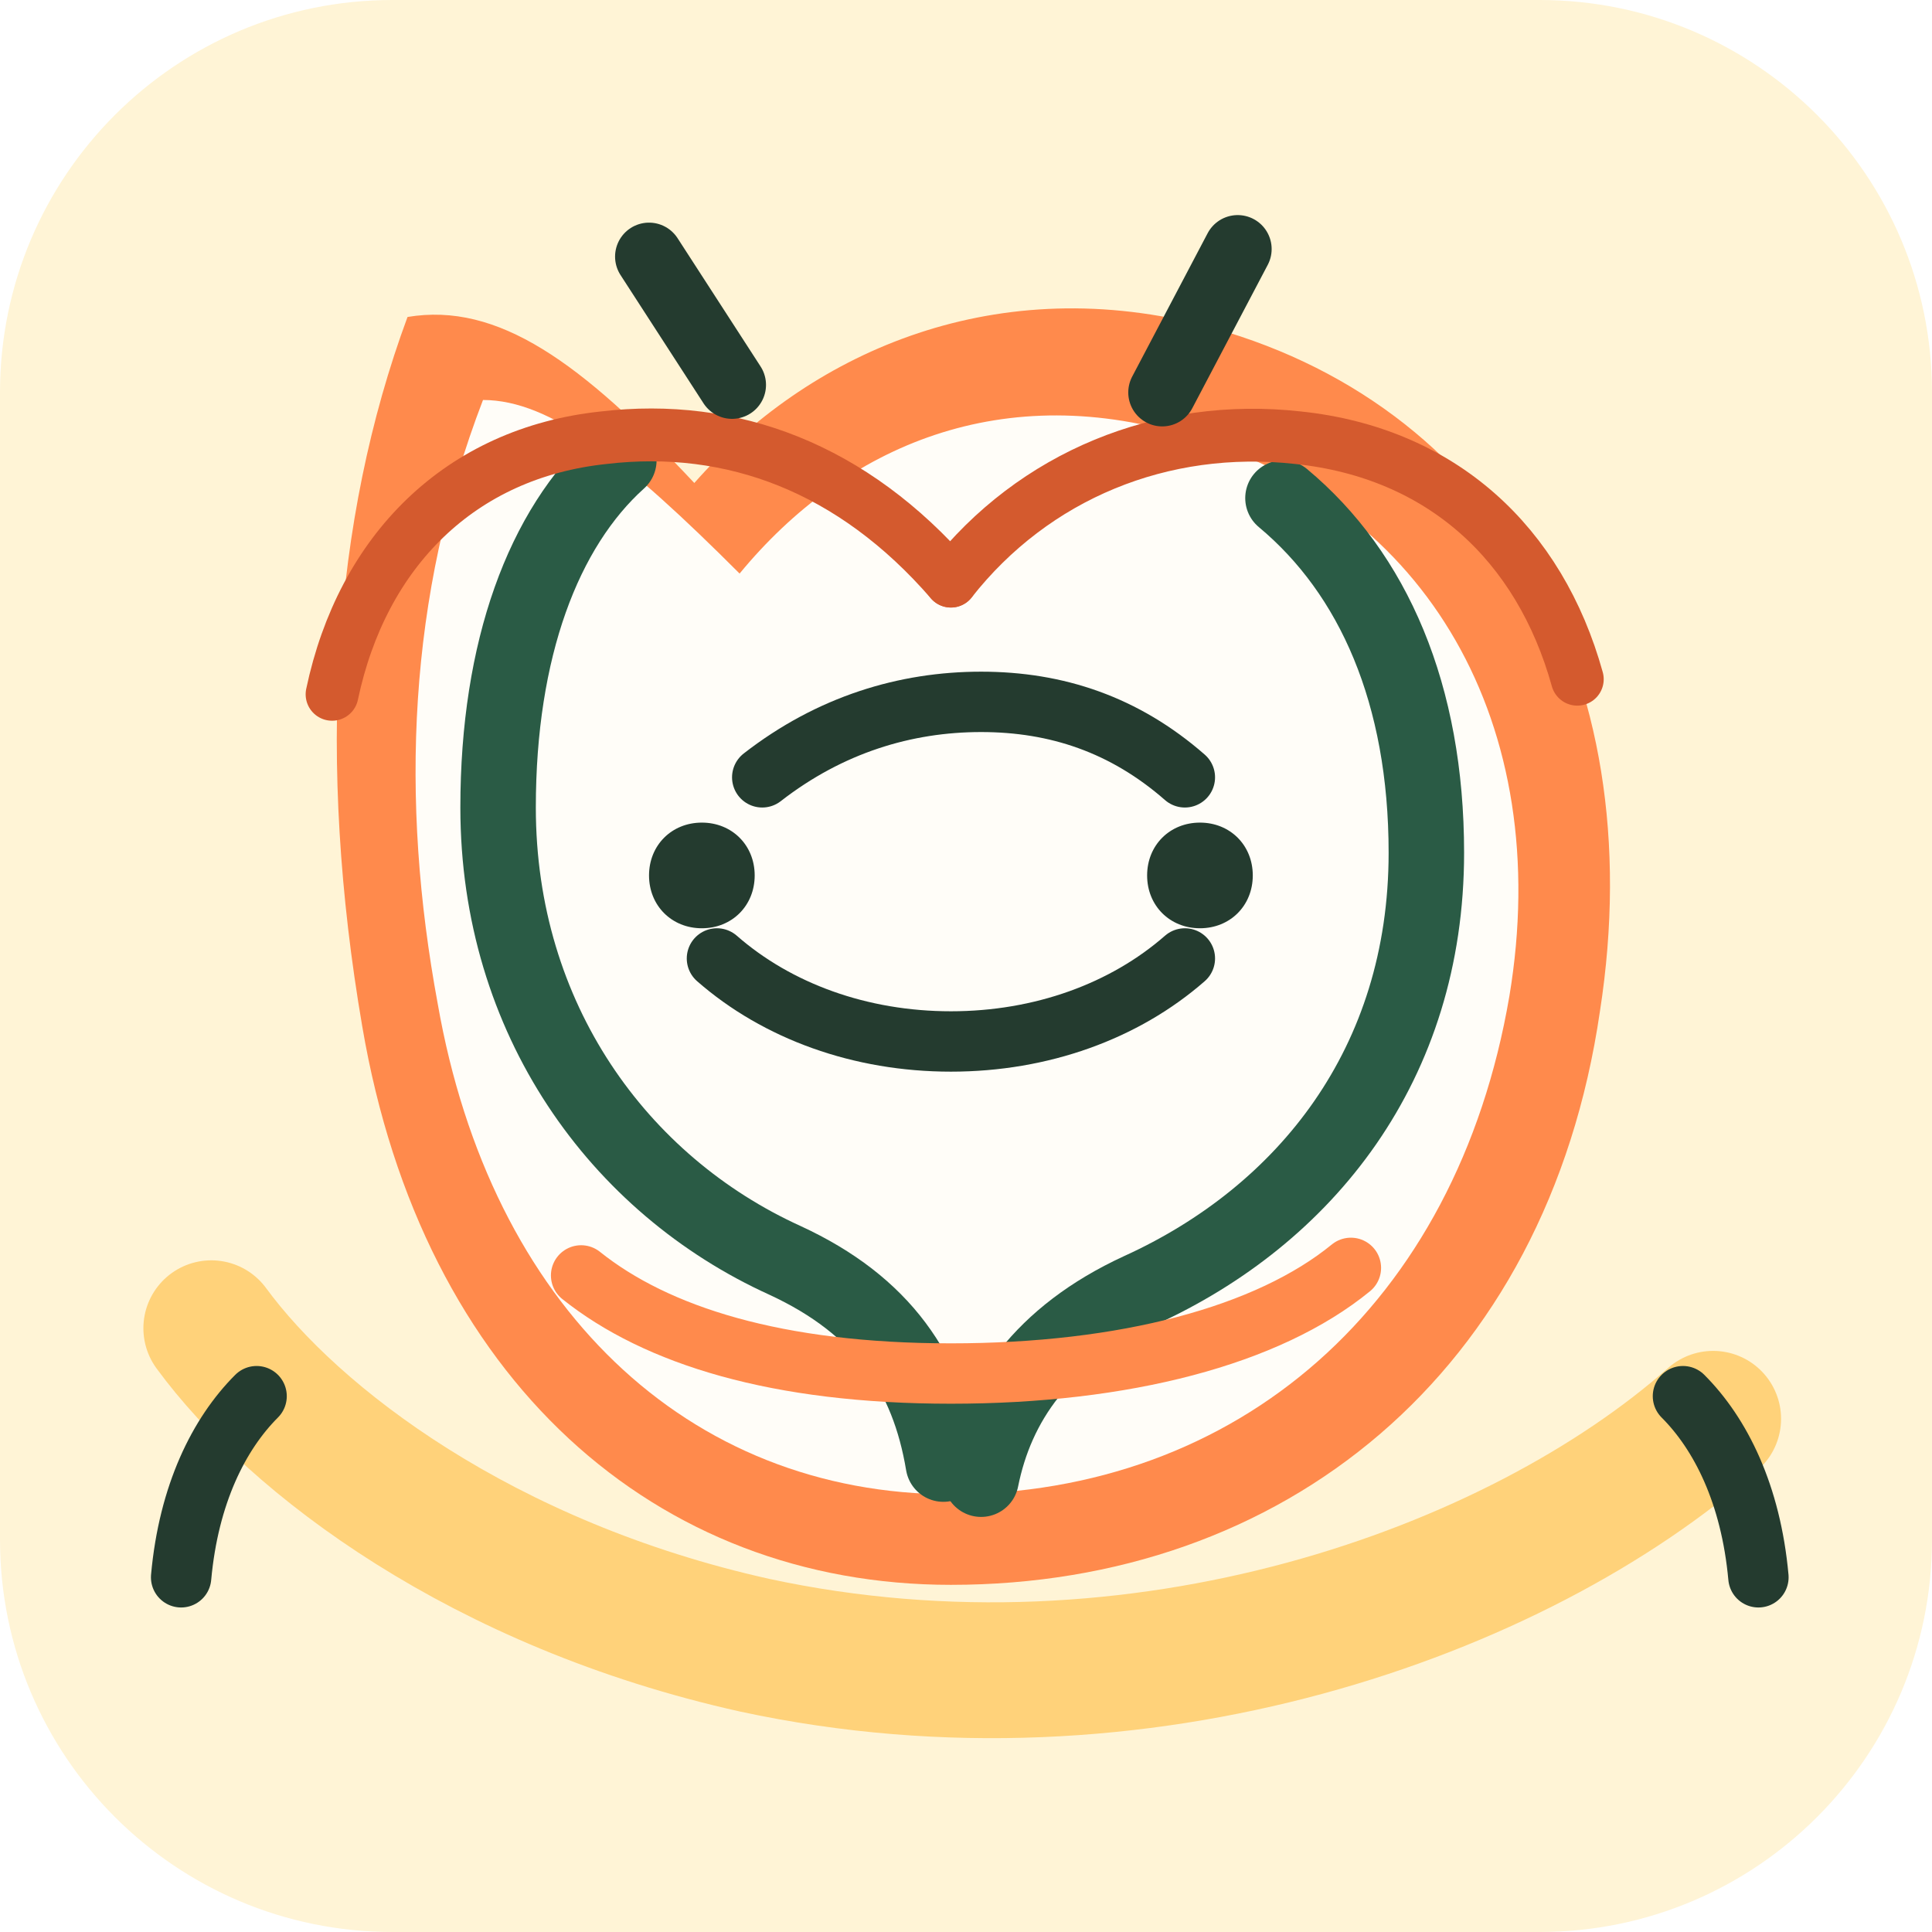
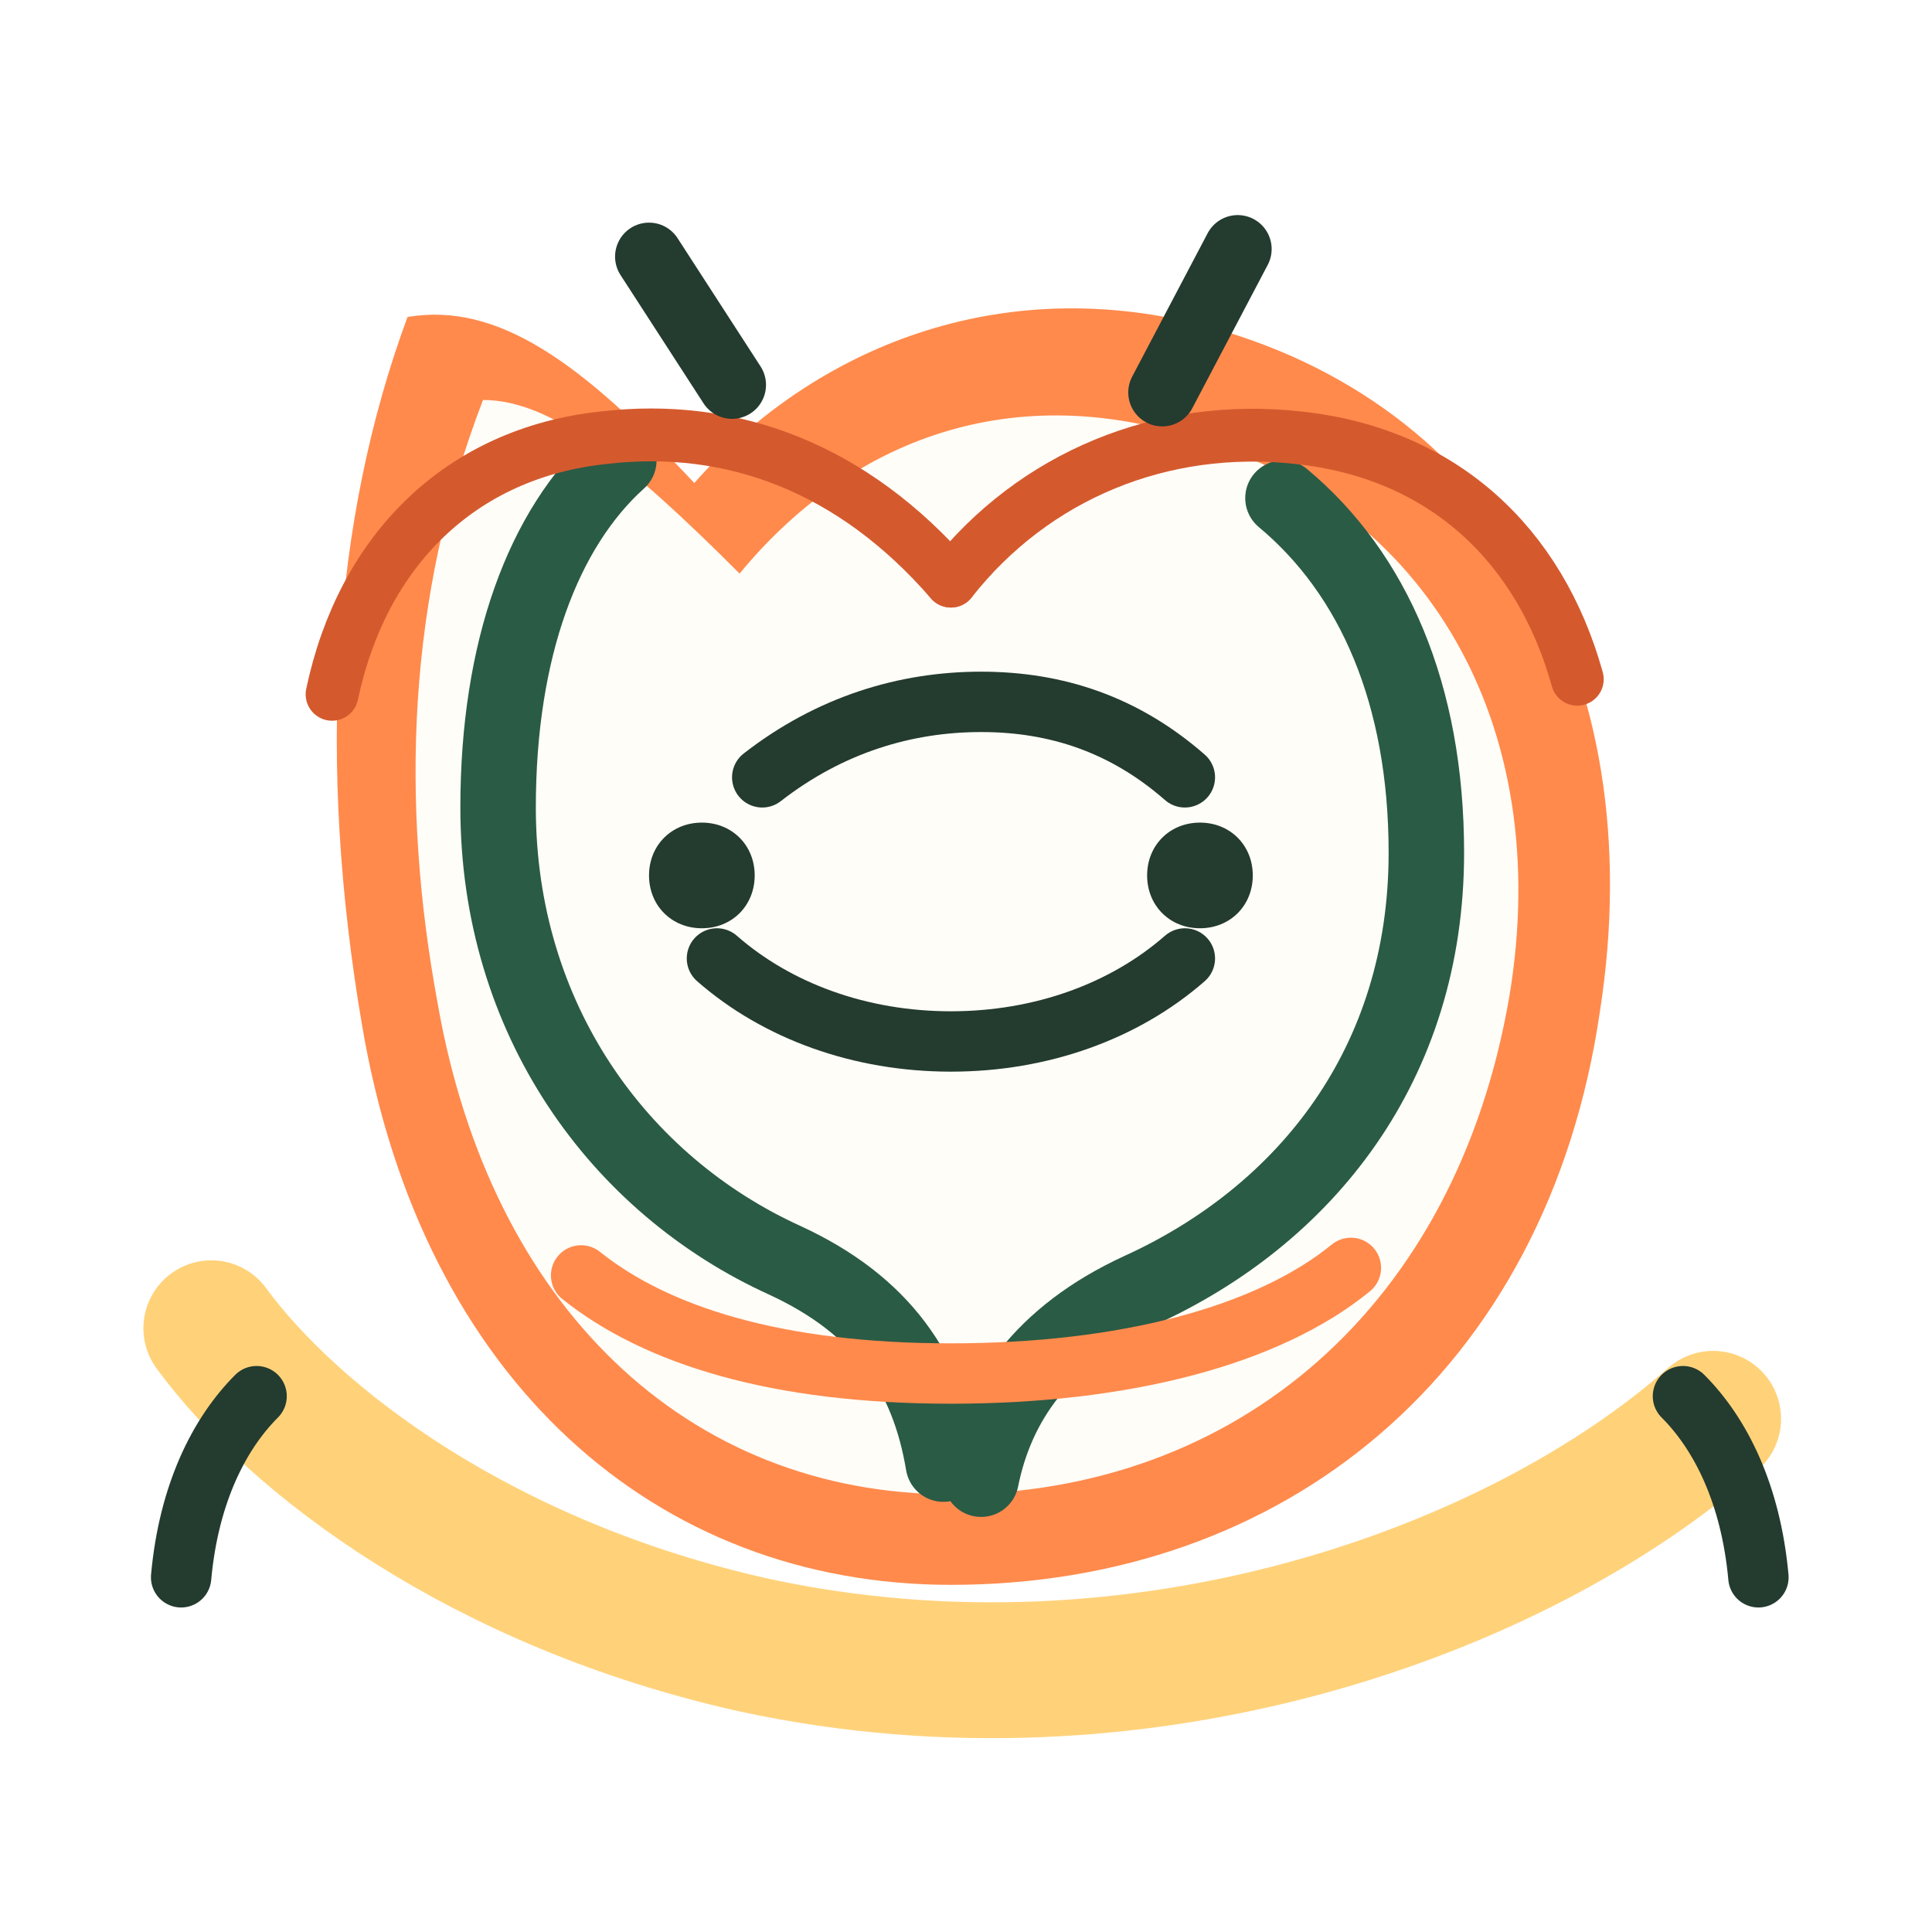
<svg xmlns="http://www.w3.org/2000/svg" width="256" height="256" viewBox="0 0 256 256" fill="none">
-   <rect width="256" height="256" rx="52" fill="#FFF4D6" />
  <path d="M28 176C39 191 64 210 100 218C151 229 201 211 227 188" stroke="#FFD27A" stroke-width="18" stroke-linecap="round" />
  <path d="M54 42C44 69 42 101 48 136C56 183 87 210 126 210C170 210 205 182 212 134C219 89 198 53 159 43C131 36 107 47 92 64C77 48 66 40 54 42Z" fill="#FF8A4C" />
  <path d="M64 53C54 79 53 106 58 133C65 173 91 198 126 198C164 198 193 173 200 132C206 96 189 67 158 58C133 50 112 59 98 76C83 61 73 53 64 53Z" fill="#FFFDF8" />
  <path d="M82 61C72 70 66 86 66 107C66 135 82 157 104 167C117 173 123 182 125 194" stroke="#2A5B45" stroke-width="10" stroke-linecap="round" />
  <path d="M170 66C182 76 189 92 189 113C189 141 173 161 151 171C138 177 132 186 130 196" stroke="#2A5B45" stroke-width="10" stroke-linecap="round" />
  <path d="M126 77C137 63 154 56 172 58C191 60 204 72 209 90" stroke="#D45A2E" stroke-width="7" stroke-linecap="round" />
  <path d="M126 77C113 62 97 56 80 58C61 60 48 73 44 92" stroke="#D45A2E" stroke-width="7" stroke-linecap="round" />
  <path d="M101 103C110 96 120 93 130 93C140 93 149 96 157 103" stroke="#243B2F" stroke-width="8" stroke-linecap="round" />
  <path d="M95 127C103 134 114 138 126 138C138 138 149 134 157 127" stroke="#243B2F" stroke-width="8" stroke-linecap="round" />
  <path d="M93 109C97 109 100 112 100 116C100 120 97 123 93 123C89 123 86 120 86 116C86 112 89 109 93 109Z" fill="#243B2F" />
  <path d="M159 109C163 109 166 112 166 116C166 120 163 123 159 123C155 123 152 120 152 116C152 112 155 109 159 109Z" fill="#243B2F" />
  <path d="M77 169C87 177 103 182 126 182C149 182 168 177 179 168" stroke="#FF8A4C" stroke-width="8" stroke-linecap="round" />
  <path d="M86 34L97 51" stroke="#243B2F" stroke-width="9" stroke-linecap="round" />
  <path d="M164 33L154 52" stroke="#243B2F" stroke-width="9" stroke-linecap="round" />
  <path d="M34 185C29 190 25 198 24 209" stroke="#243B2F" stroke-width="8" stroke-linecap="round" />
  <path d="M223 185C228 190 232 198 233 209" stroke="#243B2F" stroke-width="8" stroke-linecap="round" />
</svg>
